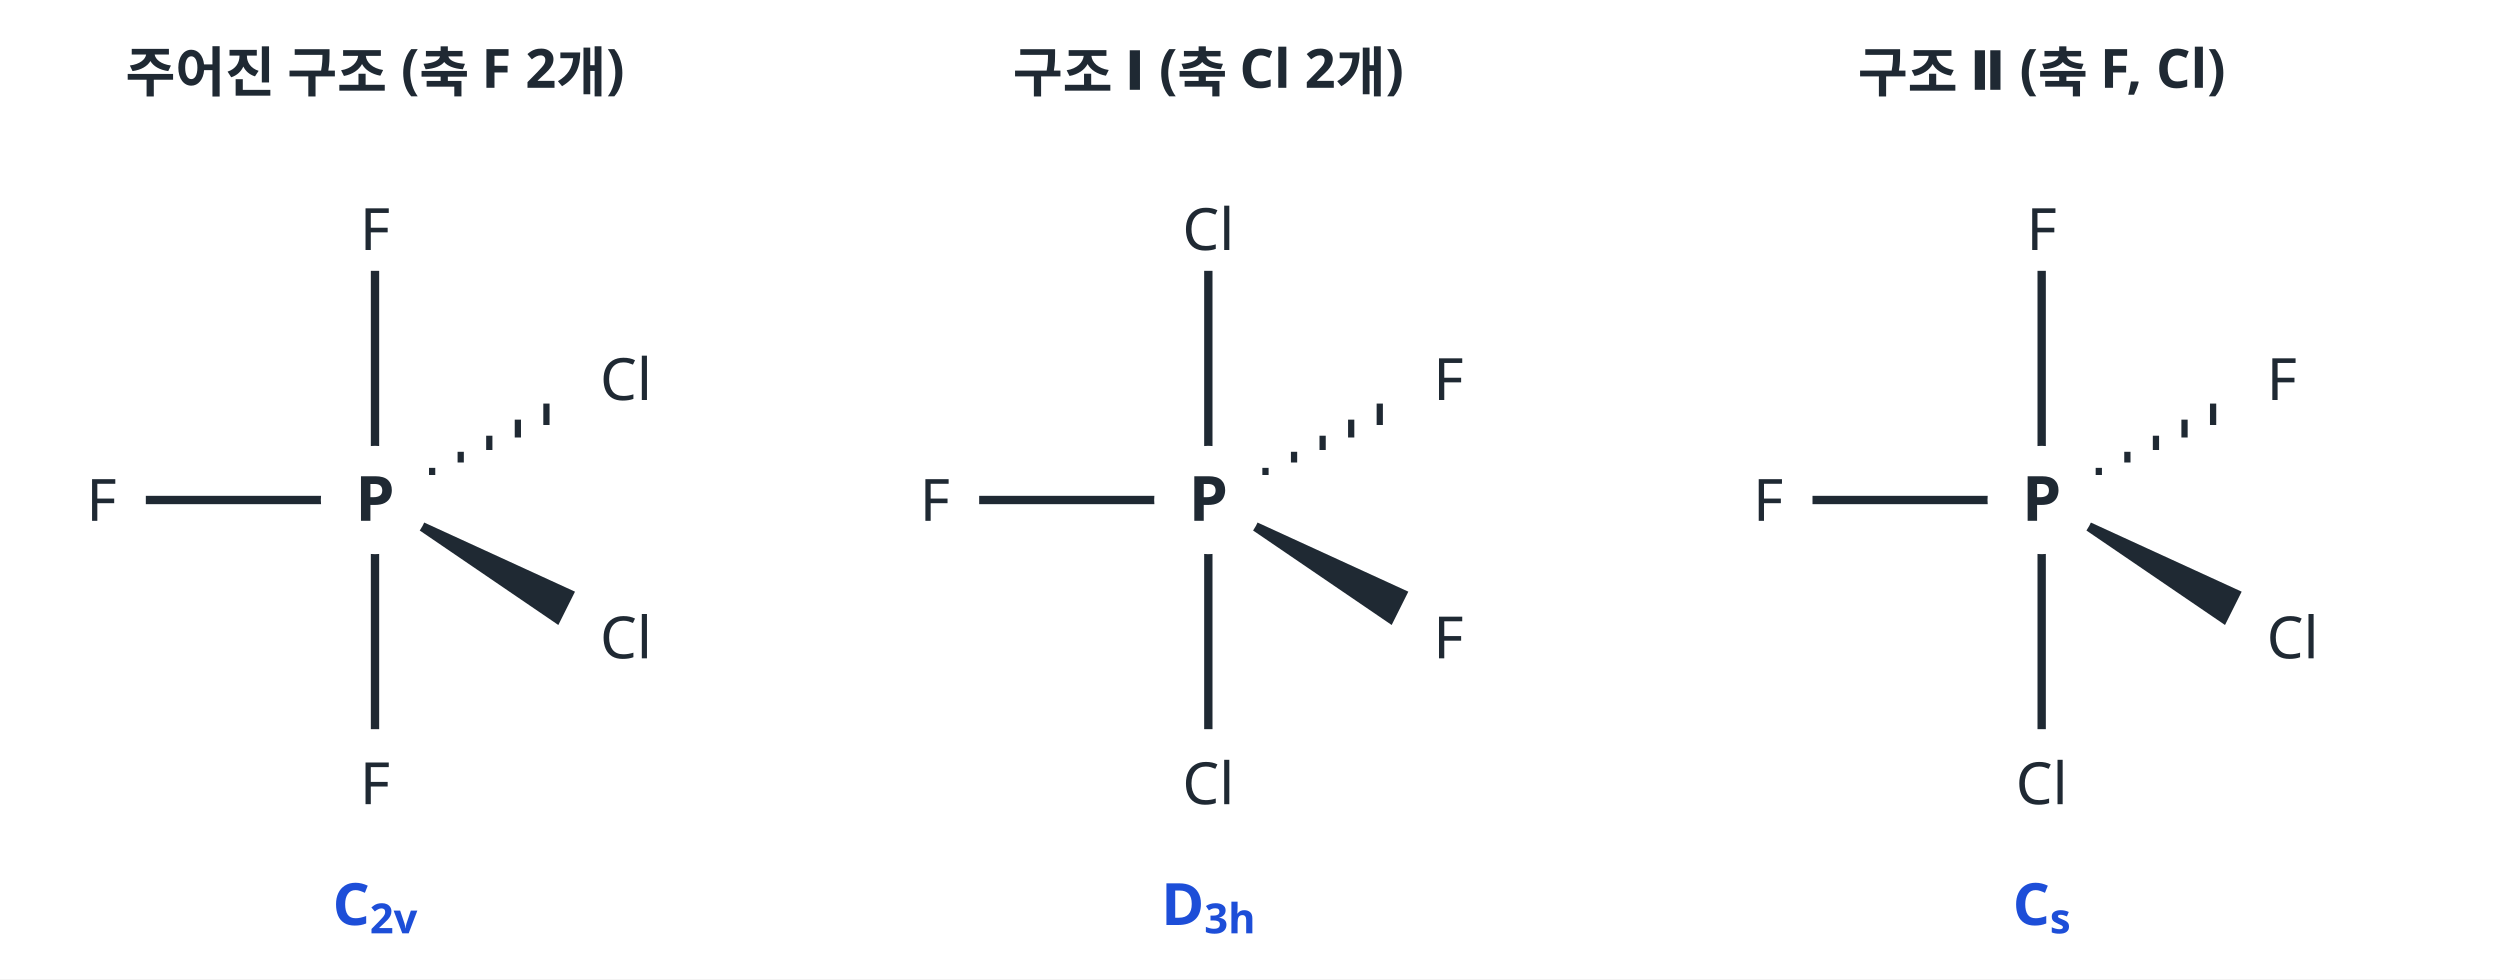
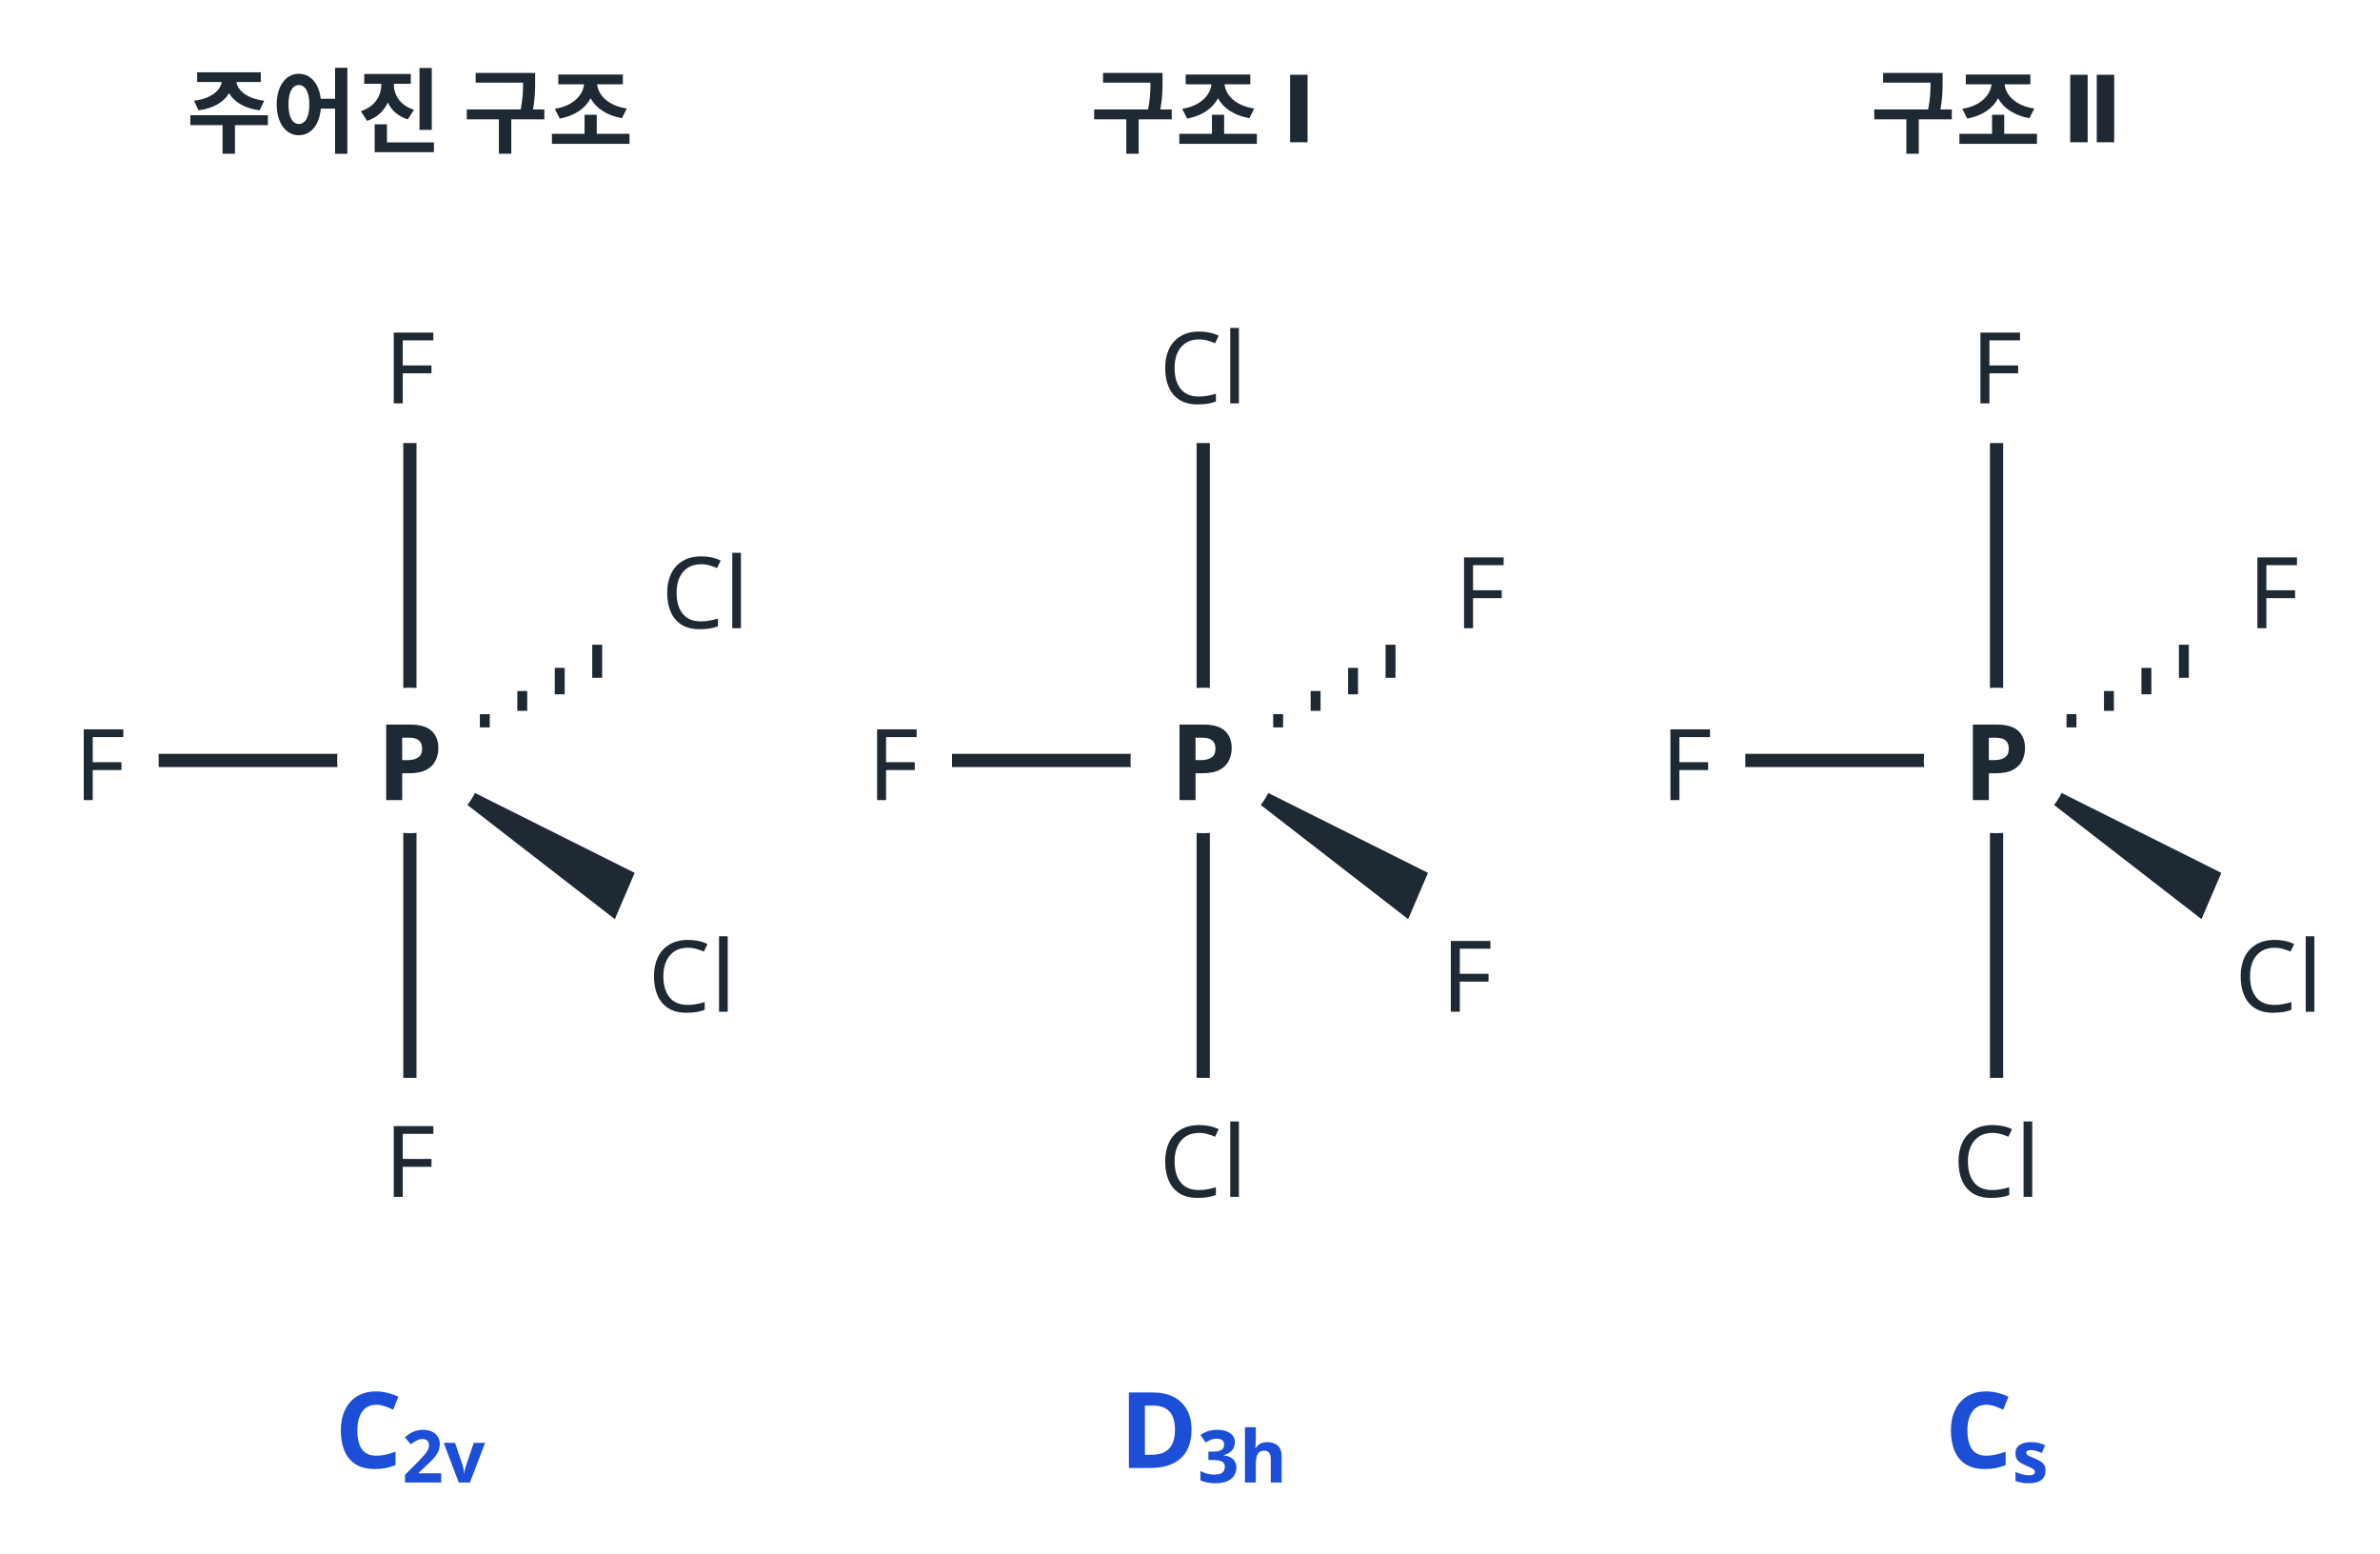
- <svg xmlns="http://www.w3.org/2000/svg" viewBox="0 0 600 235" width="600" height="235">
-   <rect width="600" height="235" fill="white" />
-   <text x="90" y="22" font-size="13" text-anchor="middle" fill="#1f2933" font-weight="bold" font-family="Noto Sans KR, sans-serif">주어진 구조 (축 F 2개)</text>
-   <line x1="90" y1="120" x2="90" y2="65" stroke="#1f2933" stroke-width="2" />
-   <line x1="90" y1="120" x2="90" y2="175" stroke="#1f2933" stroke-width="2" />
-   <line x1="90" y1="120" x2="35" y2="120" stroke="#1f2933" stroke-width="2" />
-   <polygon points="90,120 138,142 134,150" fill="#1f2933" />
-   <line x1="96.857" y1="116.143" x2="96.857" y2="117.0" stroke="#1f2933" stroke-width="1.5" />
-   <line x1="103.714" y1="112.286" x2="103.714" y2="114.0" stroke="#1f2933" stroke-width="1.5" />
-   <line x1="110.571" y1="108.429" x2="110.571" y2="111" stroke="#1f2933" stroke-width="1.5" />
-   <line x1="117.429" y1="104.571" x2="117.429" y2="108.0" stroke="#1f2933" stroke-width="1.5" />
-   <line x1="124.286" y1="100.714" x2="124.286" y2="105.0" stroke="#1f2933" stroke-width="1.5" />
-   <line x1="131.143" y1="96.857" x2="131.143" y2="102.0" stroke="#1f2933" stroke-width="1.5" />
-   <circle cx="90" cy="120" r="13" fill="white" />
-   <text x="90" y="125" font-size="15" text-anchor="middle" fill="#1f2933" font-weight="bold" font-family="Noto Sans KR, sans-serif">P</text>
-   <text x="90" y="60" font-size="14" text-anchor="middle" fill="#1f2933" font-weight="normal" font-family="Noto Sans KR, sans-serif">F</text>
-   <text x="90" y="193" font-size="14" text-anchor="middle" fill="#1f2933" font-weight="normal" font-family="Noto Sans KR, sans-serif">F</text>
-   <text x="28" y="125" font-size="14" text-anchor="end" fill="#1f2933" font-weight="normal" font-family="Noto Sans KR, sans-serif">F</text>
-   <text x="144" y="158" font-size="14" text-anchor="start" fill="#1f2933" font-weight="normal" font-family="Noto Sans KR, sans-serif">Cl</text>
-   <text x="144" y="96" font-size="14" text-anchor="start" fill="#1f2933" font-weight="normal" font-family="Noto Sans KR, sans-serif">Cl</text>
-   <text x="90" y="222" font-size="14" text-anchor="middle" fill="#1d4ed8" font-weight="bold" font-family="Noto Sans KR, sans-serif">C<tspan baseline-shift="sub" font-size="10">2v</tspan>
+ <svg xmlns="http://www.w3.org/2000/svg" viewBox="0 0 360 235" width="360" height="235">
+   <rect width="360" height="235" fill="white" />
+   <text x="62" y="22" font-size="14" text-anchor="middle" fill="#1f2933" font-weight="bold" font-family="Noto Sans KR, sans-serif">주어진 구조</text>
+   <line x1="62" y1="115" x2="62" y2="67" stroke="#1f2933" stroke-width="2" />
+   <line x1="62" y1="115" x2="62" y2="163" stroke="#1f2933" stroke-width="2" />
+   <line x1="62" y1="115" x2="24" y2="115" stroke="#1f2933" stroke-width="2" />
+   <polygon points="62,115 96,132 93,139" fill="#1f2933" />
+   <line x1="67.667" y1="111.5" x2="67.667" y2="112.5" stroke="#1f2933" stroke-width="1.5" />
+   <line x1="73.333" y1="108.0" x2="73.333" y2="110.0" stroke="#1f2933" stroke-width="1.5" />
+   <line x1="79.0" y1="104.5" x2="79.0" y2="107.5" stroke="#1f2933" stroke-width="1.5" />
+   <line x1="84.667" y1="101.0" x2="84.667" y2="105.0" stroke="#1f2933" stroke-width="1.5" />
+   <line x1="90.333" y1="97.5" x2="90.333" y2="102.5" stroke="#1f2933" stroke-width="1.5" />
+   <circle cx="62" cy="115" r="11" fill="white" />
+   <text x="62" y="121" font-size="16" text-anchor="middle" fill="#1f2933" font-weight="bold" font-family="Noto Sans KR, sans-serif">P</text>
+   <text x="62" y="61" font-size="15" text-anchor="middle" fill="#1f2933" font-weight="normal" font-family="Noto Sans KR, sans-serif">F</text>
+   <text x="62" y="181" font-size="15" text-anchor="middle" fill="#1f2933" font-weight="normal" font-family="Noto Sans KR, sans-serif">F</text>
+   <text x="19" y="121" font-size="15" text-anchor="end" fill="#1f2933" font-weight="normal" font-family="Noto Sans KR, sans-serif">F</text>
+   <text x="98" y="153" font-size="15" text-anchor="start" fill="#1f2933" font-weight="normal" font-family="Noto Sans KR, sans-serif">Cl</text>
+   <text x="100" y="95" font-size="15" text-anchor="start" fill="#1f2933" font-weight="normal" font-family="Noto Sans KR, sans-serif">Cl</text>
+   <text x="62" y="222" font-size="16" text-anchor="middle" fill="#1d4ed8" font-weight="bold" font-family="Noto Sans KR, sans-serif">C<tspan baseline-shift="sub" font-size="11">2v</tspan>
  </text>
-   <text x="290" y="22" font-size="13" text-anchor="middle" fill="#1f2933" font-weight="bold" font-family="Noto Sans KR, sans-serif">구조 Ⅰ (축 Cl 2개)</text>
-   <line x1="290" y1="120" x2="290" y2="65" stroke="#1f2933" stroke-width="2" />
-   <line x1="290" y1="120" x2="290" y2="175" stroke="#1f2933" stroke-width="2" />
-   <line x1="290" y1="120" x2="235" y2="120" stroke="#1f2933" stroke-width="2" />
-   <polygon points="290,120 338,142 334,150" fill="#1f2933" />
-   <line x1="296.857" y1="116.143" x2="296.857" y2="117.0" stroke="#1f2933" stroke-width="1.5" />
-   <line x1="303.714" y1="112.286" x2="303.714" y2="114.0" stroke="#1f2933" stroke-width="1.5" />
-   <line x1="310.571" y1="108.429" x2="310.571" y2="111" stroke="#1f2933" stroke-width="1.5" />
-   <line x1="317.429" y1="104.571" x2="317.429" y2="108.0" stroke="#1f2933" stroke-width="1.5" />
-   <line x1="324.286" y1="100.714" x2="324.286" y2="105.0" stroke="#1f2933" stroke-width="1.5" />
-   <line x1="331.143" y1="96.857" x2="331.143" y2="102.0" stroke="#1f2933" stroke-width="1.5" />
-   <circle cx="290" cy="120" r="13" fill="white" />
-   <text x="290" y="125" font-size="15" text-anchor="middle" fill="#1f2933" font-weight="bold" font-family="Noto Sans KR, sans-serif">P</text>
-   <text x="290" y="60" font-size="14" text-anchor="middle" fill="#1f2933" font-weight="normal" font-family="Noto Sans KR, sans-serif">Cl</text>
-   <text x="290" y="193" font-size="14" text-anchor="middle" fill="#1f2933" font-weight="normal" font-family="Noto Sans KR, sans-serif">Cl</text>
-   <text x="228" y="125" font-size="14" text-anchor="end" fill="#1f2933" font-weight="normal" font-family="Noto Sans KR, sans-serif">F</text>
-   <text x="344" y="158" font-size="14" text-anchor="start" fill="#1f2933" font-weight="normal" font-family="Noto Sans KR, sans-serif">F</text>
-   <text x="344" y="96" font-size="14" text-anchor="start" fill="#1f2933" font-weight="normal" font-family="Noto Sans KR, sans-serif">F</text>
-   <text x="290" y="222" font-size="14" text-anchor="middle" fill="#1d4ed8" font-weight="bold" font-family="Noto Sans KR, sans-serif">D<tspan baseline-shift="sub" font-size="10">3h</tspan>
+   <text x="182" y="22" font-size="14" text-anchor="middle" fill="#1f2933" font-weight="bold" font-family="Noto Sans KR, sans-serif">구조 Ⅰ</text>
+   <line x1="182" y1="115" x2="182" y2="67" stroke="#1f2933" stroke-width="2" />
+   <line x1="182" y1="115" x2="182" y2="163" stroke="#1f2933" stroke-width="2" />
+   <line x1="182" y1="115" x2="144" y2="115" stroke="#1f2933" stroke-width="2" />
+   <polygon points="182,115 216,132 213,139" fill="#1f2933" />
+   <line x1="187.667" y1="111.5" x2="187.667" y2="112.5" stroke="#1f2933" stroke-width="1.5" />
+   <line x1="193.333" y1="108.0" x2="193.333" y2="110.0" stroke="#1f2933" stroke-width="1.5" />
+   <line x1="199.0" y1="104.5" x2="199.0" y2="107.5" stroke="#1f2933" stroke-width="1.5" />
+   <line x1="204.667" y1="101.0" x2="204.667" y2="105.0" stroke="#1f2933" stroke-width="1.5" />
+   <line x1="210.333" y1="97.5" x2="210.333" y2="102.5" stroke="#1f2933" stroke-width="1.5" />
+   <circle cx="182" cy="115" r="11" fill="white" />
+   <text x="182" y="121" font-size="16" text-anchor="middle" fill="#1f2933" font-weight="bold" font-family="Noto Sans KR, sans-serif">P</text>
+   <text x="182" y="61" font-size="15" text-anchor="middle" fill="#1f2933" font-weight="normal" font-family="Noto Sans KR, sans-serif">Cl</text>
+   <text x="182" y="181" font-size="15" text-anchor="middle" fill="#1f2933" font-weight="normal" font-family="Noto Sans KR, sans-serif">Cl</text>
+   <text x="139" y="121" font-size="15" text-anchor="end" fill="#1f2933" font-weight="normal" font-family="Noto Sans KR, sans-serif">F</text>
+   <text x="218" y="153" font-size="15" text-anchor="start" fill="#1f2933" font-weight="normal" font-family="Noto Sans KR, sans-serif">F</text>
+   <text x="220" y="95" font-size="15" text-anchor="start" fill="#1f2933" font-weight="normal" font-family="Noto Sans KR, sans-serif">F</text>
+   <text x="182" y="222" font-size="16" text-anchor="middle" fill="#1d4ed8" font-weight="bold" font-family="Noto Sans KR, sans-serif">D<tspan baseline-shift="sub" font-size="11">3h</tspan>
  </text>
-   <text x="490" y="22" font-size="13" text-anchor="middle" fill="#1f2933" font-weight="bold" font-family="Noto Sans KR, sans-serif">구조 Ⅱ (축 F, Cl)</text>
-   <line x1="490" y1="120" x2="490" y2="65" stroke="#1f2933" stroke-width="2" />
-   <line x1="490" y1="120" x2="490" y2="175" stroke="#1f2933" stroke-width="2" />
-   <line x1="490" y1="120" x2="435" y2="120" stroke="#1f2933" stroke-width="2" />
-   <polygon points="490,120 538,142 534,150" fill="#1f2933" />
-   <line x1="496.857" y1="116.143" x2="496.857" y2="117.0" stroke="#1f2933" stroke-width="1.5" />
-   <line x1="503.714" y1="112.286" x2="503.714" y2="114.0" stroke="#1f2933" stroke-width="1.5" />
-   <line x1="510.571" y1="108.429" x2="510.571" y2="111" stroke="#1f2933" stroke-width="1.5" />
-   <line x1="517.429" y1="104.571" x2="517.429" y2="108.0" stroke="#1f2933" stroke-width="1.5" />
-   <line x1="524.286" y1="100.714" x2="524.286" y2="105.0" stroke="#1f2933" stroke-width="1.5" />
-   <line x1="531.143" y1="96.857" x2="531.143" y2="102.0" stroke="#1f2933" stroke-width="1.5" />
-   <circle cx="490" cy="120" r="13" fill="white" />
-   <text x="490" y="125" font-size="15" text-anchor="middle" fill="#1f2933" font-weight="bold" font-family="Noto Sans KR, sans-serif">P</text>
-   <text x="490" y="60" font-size="14" text-anchor="middle" fill="#1f2933" font-weight="normal" font-family="Noto Sans KR, sans-serif">F</text>
-   <text x="490" y="193" font-size="14" text-anchor="middle" fill="#1f2933" font-weight="normal" font-family="Noto Sans KR, sans-serif">Cl</text>
-   <text x="428" y="125" font-size="14" text-anchor="end" fill="#1f2933" font-weight="normal" font-family="Noto Sans KR, sans-serif">F</text>
-   <text x="544" y="158" font-size="14" text-anchor="start" fill="#1f2933" font-weight="normal" font-family="Noto Sans KR, sans-serif">Cl</text>
-   <text x="544" y="96" font-size="14" text-anchor="start" fill="#1f2933" font-weight="normal" font-family="Noto Sans KR, sans-serif">F</text>
-   <text x="490" y="222" font-size="14" text-anchor="middle" fill="#1d4ed8" font-weight="bold" font-family="Noto Sans KR, sans-serif">C<tspan baseline-shift="sub" font-size="10">s</tspan>
+   <text x="302" y="22" font-size="14" text-anchor="middle" fill="#1f2933" font-weight="bold" font-family="Noto Sans KR, sans-serif">구조 Ⅱ</text>
+   <line x1="302" y1="115" x2="302" y2="67" stroke="#1f2933" stroke-width="2" />
+   <line x1="302" y1="115" x2="302" y2="163" stroke="#1f2933" stroke-width="2" />
+   <line x1="302" y1="115" x2="264" y2="115" stroke="#1f2933" stroke-width="2" />
+   <polygon points="302,115 336,132 333,139" fill="#1f2933" />
+   <line x1="307.667" y1="111.5" x2="307.667" y2="112.5" stroke="#1f2933" stroke-width="1.5" />
+   <line x1="313.333" y1="108.0" x2="313.333" y2="110.0" stroke="#1f2933" stroke-width="1.5" />
+   <line x1="319.0" y1="104.5" x2="319.0" y2="107.5" stroke="#1f2933" stroke-width="1.5" />
+   <line x1="324.667" y1="101.0" x2="324.667" y2="105.0" stroke="#1f2933" stroke-width="1.5" />
+   <line x1="330.333" y1="97.5" x2="330.333" y2="102.5" stroke="#1f2933" stroke-width="1.5" />
+   <circle cx="302" cy="115" r="11" fill="white" />
+   <text x="302" y="121" font-size="16" text-anchor="middle" fill="#1f2933" font-weight="bold" font-family="Noto Sans KR, sans-serif">P</text>
+   <text x="302" y="61" font-size="15" text-anchor="middle" fill="#1f2933" font-weight="normal" font-family="Noto Sans KR, sans-serif">F</text>
+   <text x="302" y="181" font-size="15" text-anchor="middle" fill="#1f2933" font-weight="normal" font-family="Noto Sans KR, sans-serif">Cl</text>
+   <text x="259" y="121" font-size="15" text-anchor="end" fill="#1f2933" font-weight="normal" font-family="Noto Sans KR, sans-serif">F</text>
+   <text x="338" y="153" font-size="15" text-anchor="start" fill="#1f2933" font-weight="normal" font-family="Noto Sans KR, sans-serif">Cl</text>
+   <text x="340" y="95" font-size="15" text-anchor="start" fill="#1f2933" font-weight="normal" font-family="Noto Sans KR, sans-serif">F</text>
+   <text x="302" y="222" font-size="16" text-anchor="middle" fill="#1d4ed8" font-weight="bold" font-family="Noto Sans KR, sans-serif">C<tspan baseline-shift="sub" font-size="11">s</tspan>
  </text>
</svg>
